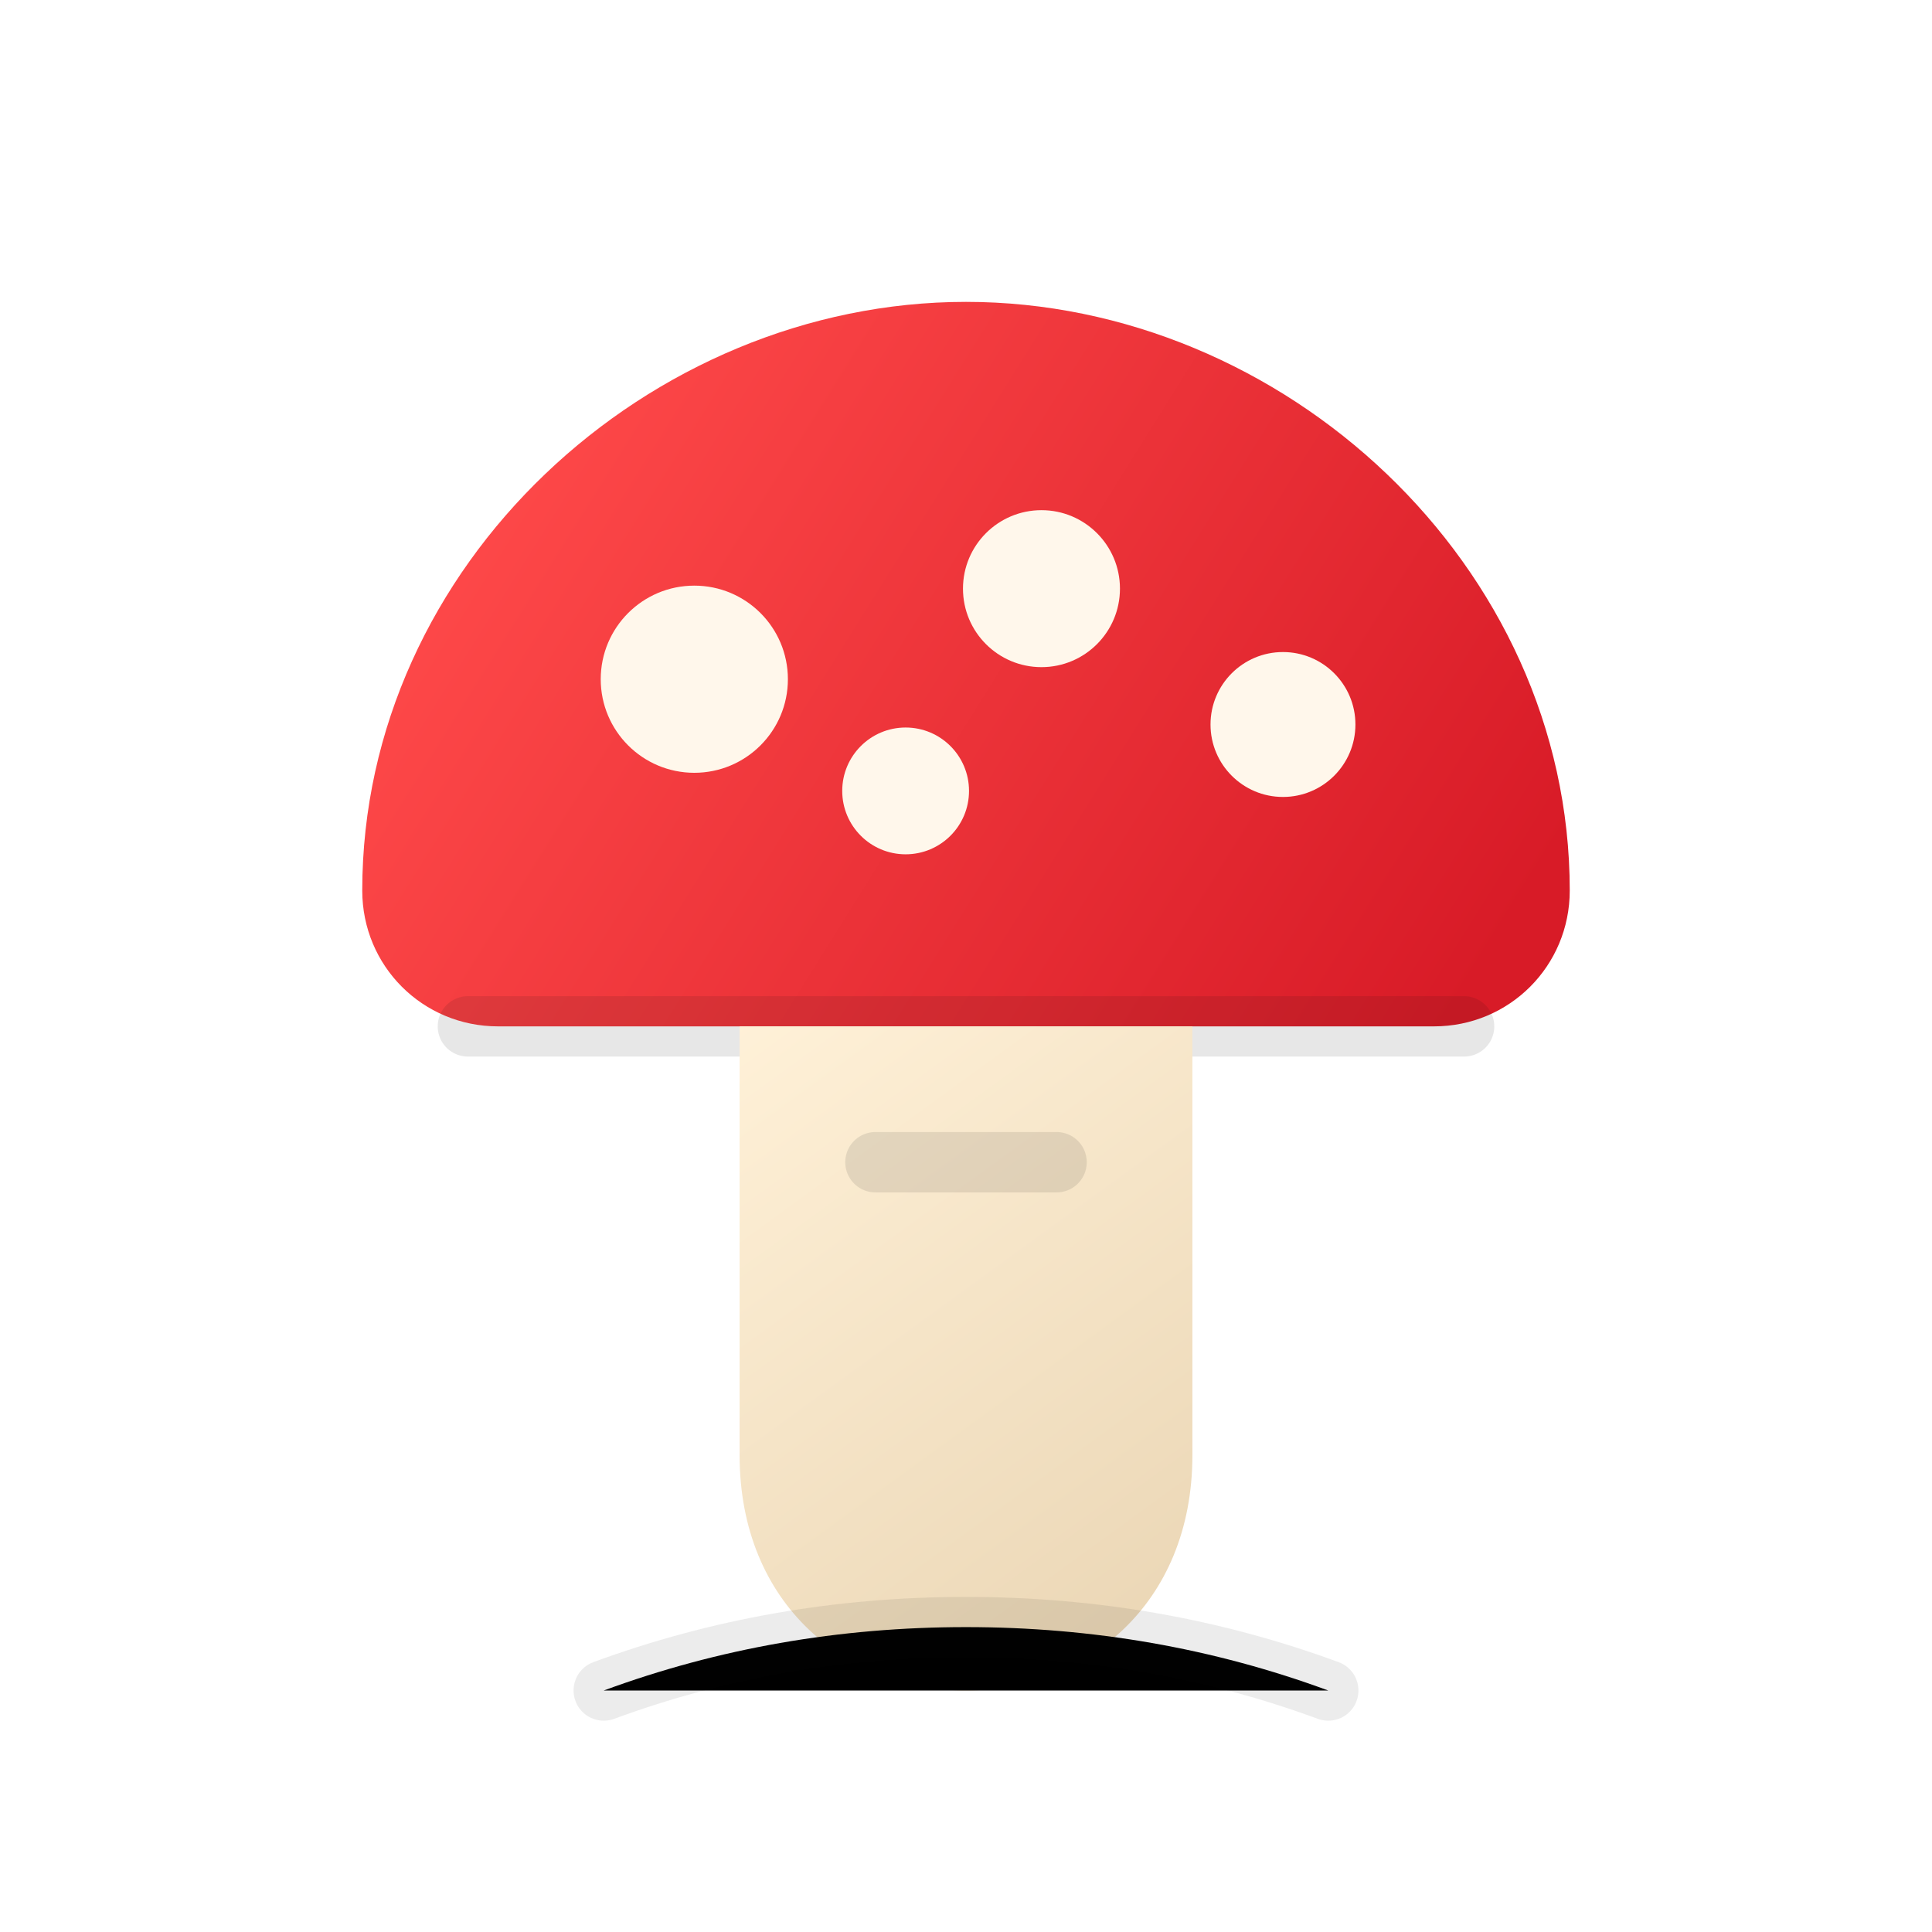
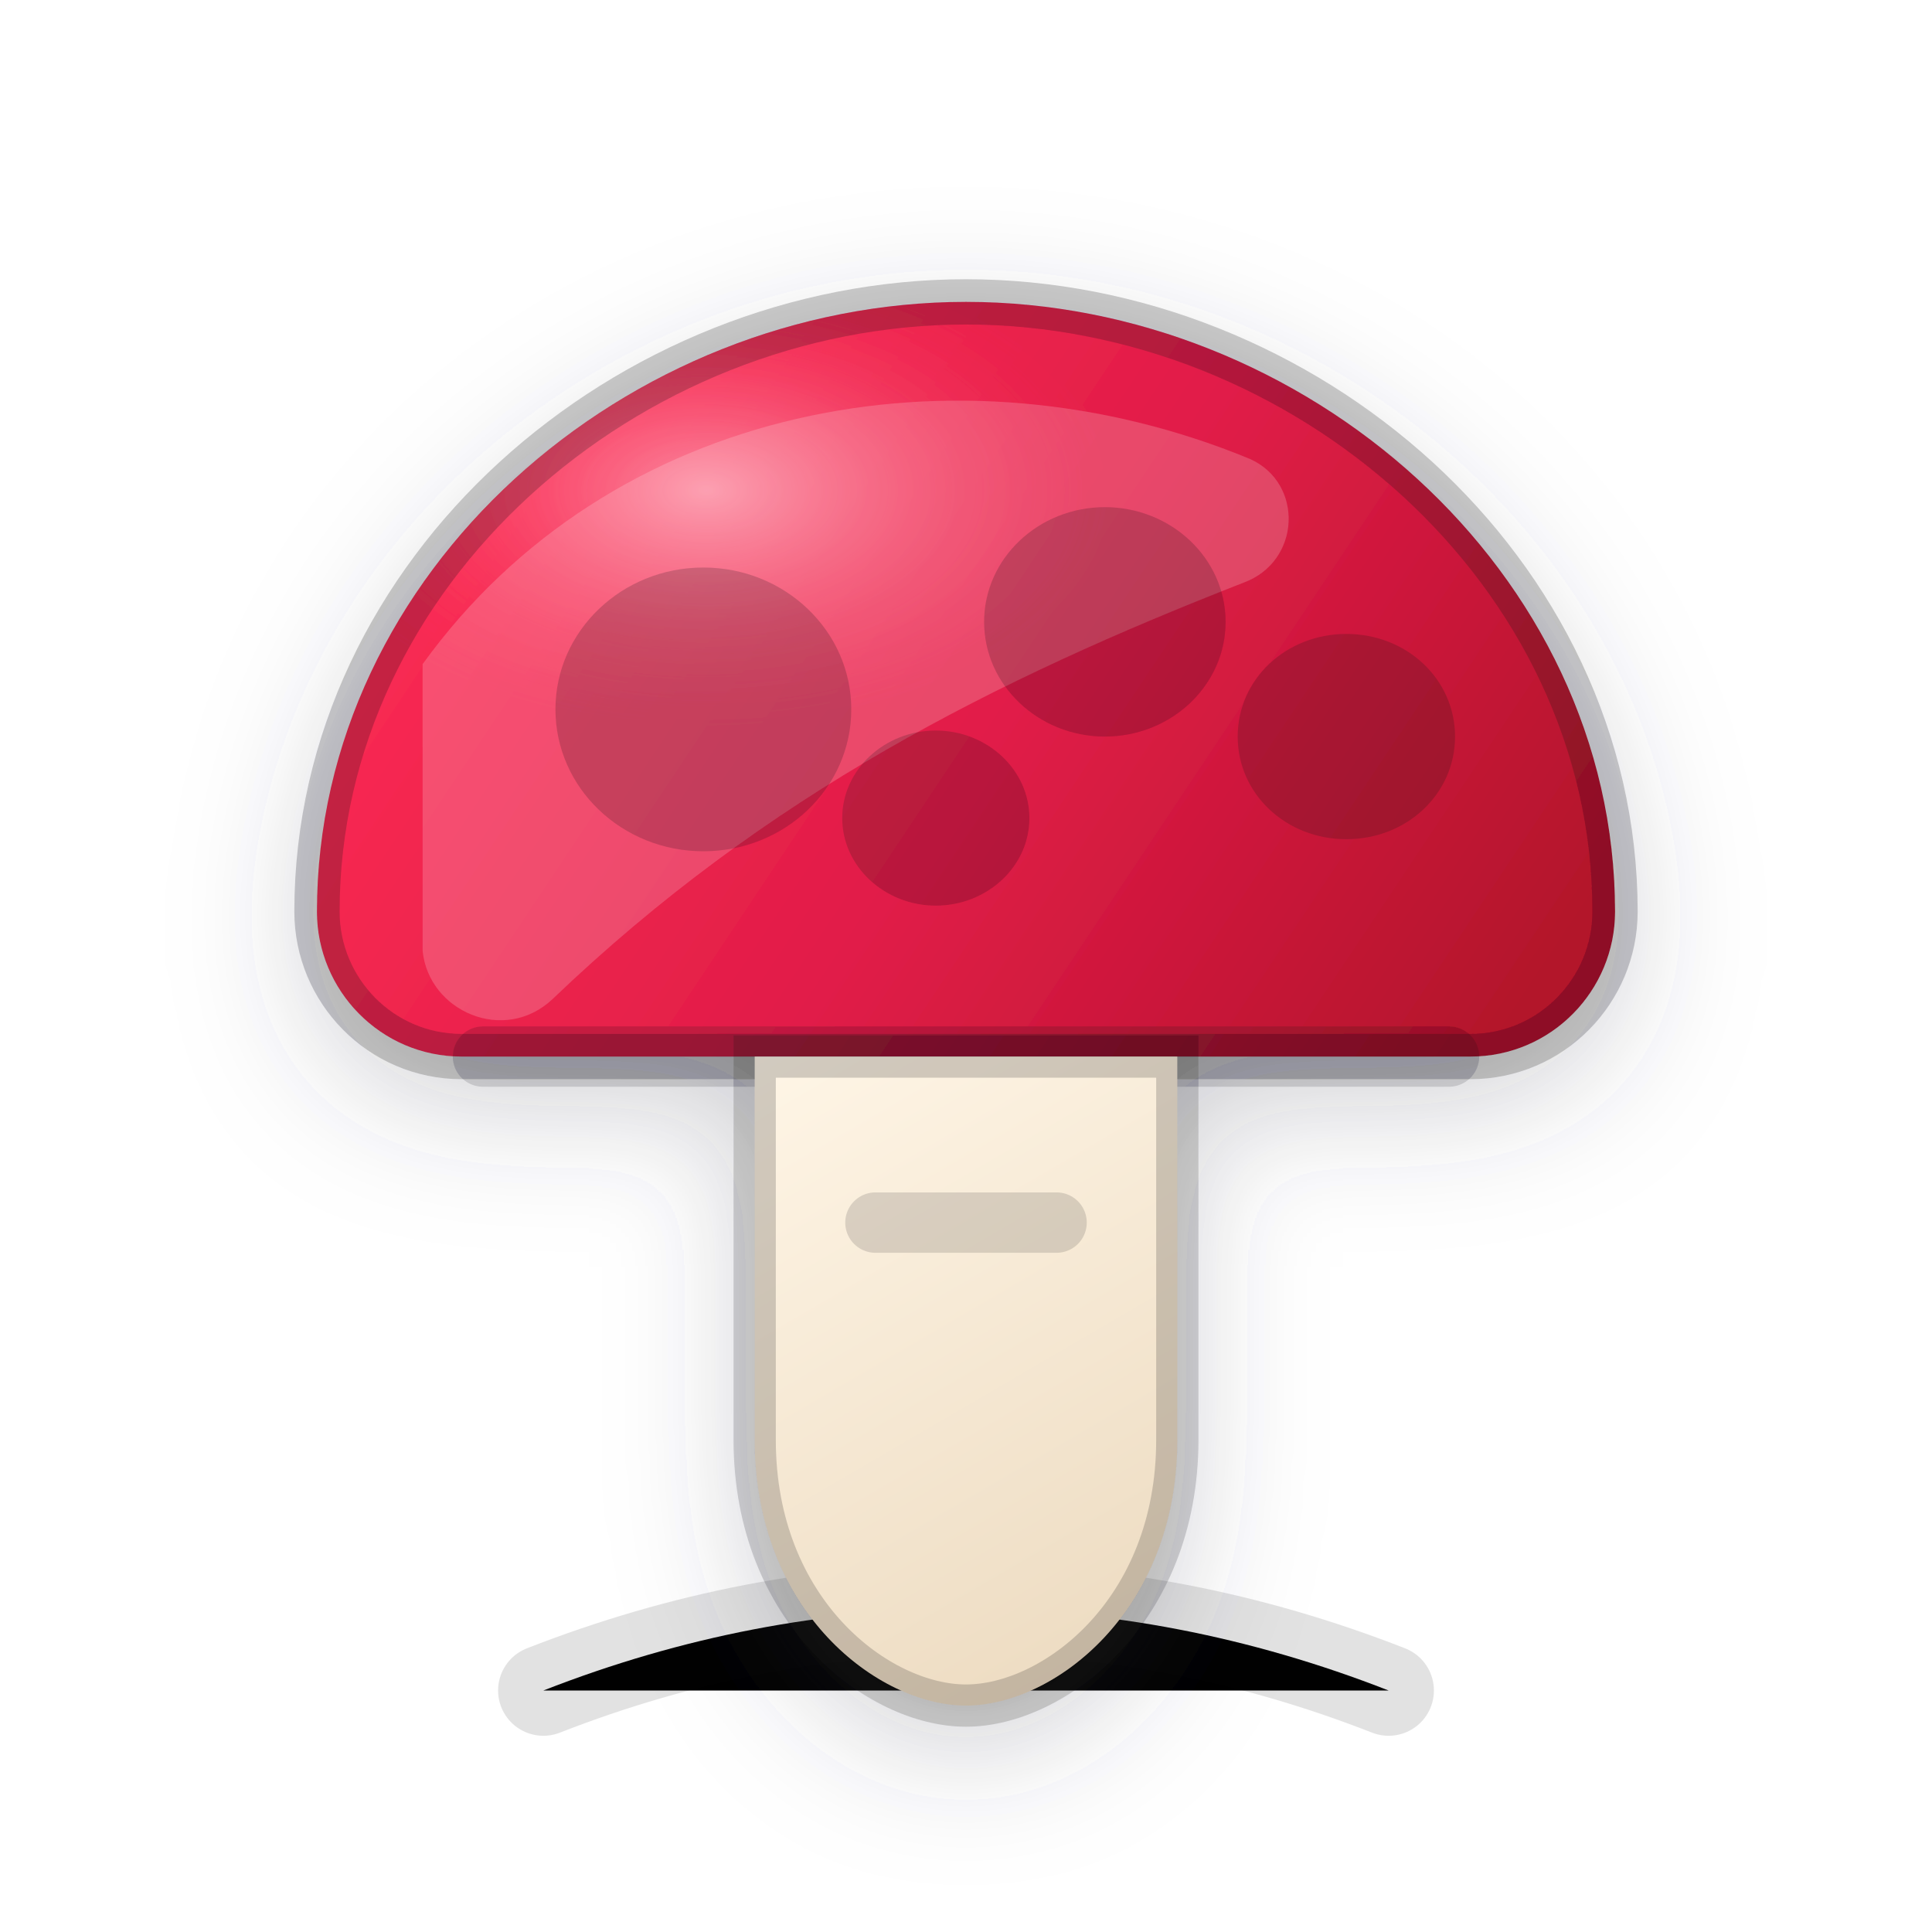
- <svg xmlns="http://www.w3.org/2000/svg" viewBox="0 0 64 64" role="img" aria-label="Forago mushroom">
+ <svg xmlns="http://www.w3.org/2000/svg" viewBox="0 0 64 64" role="img" aria-label="Forago">
  <defs>
-     <linearGradient id="cap" x1="16" y1="14" x2="48" y2="34" gradientUnits="userSpaceOnUse">
-       <stop offset="0" stop-color="#FF4A4A" />
-       <stop offset="1" stop-color="#D81B27" />
+     <linearGradient id="gCap" x1="14" y1="10" x2="50" y2="34" gradientUnits="userSpaceOnUse">
+       <stop offset="0" stop-color="#FF2D55" />
+       <stop offset="0.55" stop-color="#E11D48" />
+       <stop offset="1" stop-color="#B3122B" />
    </linearGradient>
-     <linearGradient id="stem" x1="24" y1="34" x2="40" y2="56" gradientUnits="userSpaceOnUse">
-       <stop offset="0" stop-color="#FFF1D8" />
-       <stop offset="1" stop-color="#E9D4B2" />
+     <linearGradient id="gStem" x1="26" y1="34" x2="40" y2="58" gradientUnits="userSpaceOnUse">
+       <stop offset="0" stop-color="#FFF6E7" />
+       <stop offset="1" stop-color="#EAD7BB" />
    </linearGradient>
+     <radialGradient id="gRim" cx="30%" cy="25%" r="70%">
+       <stop offset="0" stop-color="#FFB3C1" stop-opacity="0.85" />
+       <stop offset="0.45" stop-color="#FF2D55" stop-opacity="0" />
+       <stop offset="1" stop-color="#FF2D55" stop-opacity="0" />
+     </radialGradient>
+     <filter id="soft" x="-40%" y="-40%" width="180%" height="180%">
+       <feGaussianBlur in="SourceAlpha" stdDeviation="2.2" result="b" />
+       <feOffset in="b" dy="1.2" result="o" />
+       <feColorMatrix in="o" type="matrix" values="0 0 0 0 0.05                 0 0 0 0 0.05                 0 0 0 0 0.08                 0 0 0 .25 0" />
+       <feMerge>
+         <feMergeNode />
+         <feMergeNode in="SourceGraphic" />
+       </feMerge>
+     </filter>
+     <clipPath id="capClip">
+       <path d="M10.5 30.2C10.5 18.9 20.8 10 32 10s21.5 8.9 21.5 20.2c0 2.6-2.1 4.8-4.8 4.8H15.3c-2.7 0-4.8-2.2-4.8-4.8Z" />
+     </clipPath>
  </defs>
-   <path d="M12 29.5C12 18.7 21.5 10 32 10s20 8.7 20 19.5c0 2.5-2 4.5-4.5 4.5h-31C14 34 12 32 12 29.5Z" fill="url(#cap)" />
-   <path d="M15.5 34h33" stroke="#101010" stroke-opacity="0.10" stroke-width="2" stroke-linecap="round" />
-   <g fill="#FFF7EB">
-     <circle cx="23" cy="22.5" r="3.1" />
-     <circle cx="34.5" cy="19.5" r="2.6" />
-     <circle cx="42.5" cy="24" r="2.4" />
-     <circle cx="30" cy="26.2" r="2.1" />
+   <path d="M18 56c4.6-1.8 9.3-2.7 14-2.7s9.4.9 14 2.7" stroke="#0B0B10" stroke-opacity=".12" stroke-width="3" stroke-linecap="round" />
+   <g filter="url(#soft)">
+     <path d="M10.5 30.2C10.5 18.9 20.8 10 32 10s21.5 8.9 21.5 20.2c0 2.6-2.1 4.8-4.8 4.8H15.3c-2.7 0-4.8-2.2-4.8-4.8Z" fill="url(#gCap)" />
+     <path d="M10.5 30.2C10.5 18.9 20.8 10 32 10s21.5 8.9 21.5 20.2c0 2.6-2.1 4.8-4.8 4.8H15.3c-2.7 0-4.8-2.2-4.8-4.8Z" fill="url(#gRim)" opacity=".85" />
+     <path d="M10.5 30.2C10.5 18.9 20.8 10 32 10s21.5 8.9 21.5 20.2c0 2.6-2.1 4.8-4.8 4.8H15.3c-2.7 0-4.8-2.2-4.8-4.8Z" fill="none" stroke="#0B0B10" stroke-opacity=".22" stroke-width="1.5" />
+     <g clip-path="url(#capClip)" opacity=".9">
+       <path d="M14 22c6.2-8.6 17.7-10.8 27.4-6.8c1.8.8 1.7 3.4-.2 4.1c-8.2 3.2-15.8 7-22.9 13.8c-1.6 1.5-4.1.4-4.3-1.6Z" fill="#FFF1F4" fill-opacity=".22" />
+     </g>
+     <g fill="#0B0B10" fill-opacity=".18">
+       <path d="M23.3 18.8c-2.7 0-4.9 2.1-4.9 4.7s2.2 4.7 4.9 4.7c2.7 0 4.9-2.1 4.9-4.7s-2.2-4.7-4.9-4.7Z" />
+       <path d="M36.6 16.8c-2.2 0-4 1.7-4 3.8s1.8 3.8 4 3.8s4-1.7 4-3.8s-1.8-3.8-4-3.8Z" />
+       <path d="M44.6 21c-2 0-3.6 1.5-3.6 3.4s1.6 3.4 3.6 3.4s3.6-1.5 3.6-3.4S46.6 21 44.6 21Z" />
+       <path d="M31 24.2c-1.7 0-3.1 1.3-3.1 2.9S29.3 30 31 30s3.1-1.3 3.1-2.9S32.7 24.2 31 24.2Z" />
+     </g>
+     <path d="M16 35h32" stroke="#0B0B10" stroke-opacity=".16" stroke-width="2" stroke-linecap="round" />
+     <path d="M25 35h14v12.7c0 5.7-4.1 8.8-7 8.8s-7-3.1-7-8.8V35Z" fill="url(#gStem)" />
+     <path d="M25 35h14v12.7c0 5.7-4.1 8.8-7 8.8s-7-3.1-7-8.8V35Z" fill="none" stroke="#0B0B10" stroke-opacity=".18" stroke-width="1.4" />
+     <path d="M29 40.5h6" stroke="#0B0B10" stroke-opacity=".14" stroke-width="2" stroke-linecap="round" />
  </g>
-   <path d="M24.5 34H39.5V48.2c0 5-3.6 7.8-7.5 7.8s-7.5-2.8-7.5-7.8V34Z" fill="url(#stem)" />
-   <path d="M29 38.5h6" stroke="#101010" stroke-opacity="0.10" stroke-width="2" stroke-linecap="round" />
-   <path d="M20 56c3.8-1.4 7.8-2.1 12-2.1s8.2.7 12 2.1" stroke="#101010" stroke-opacity="0.08" stroke-width="2" stroke-linecap="round" />
</svg>
